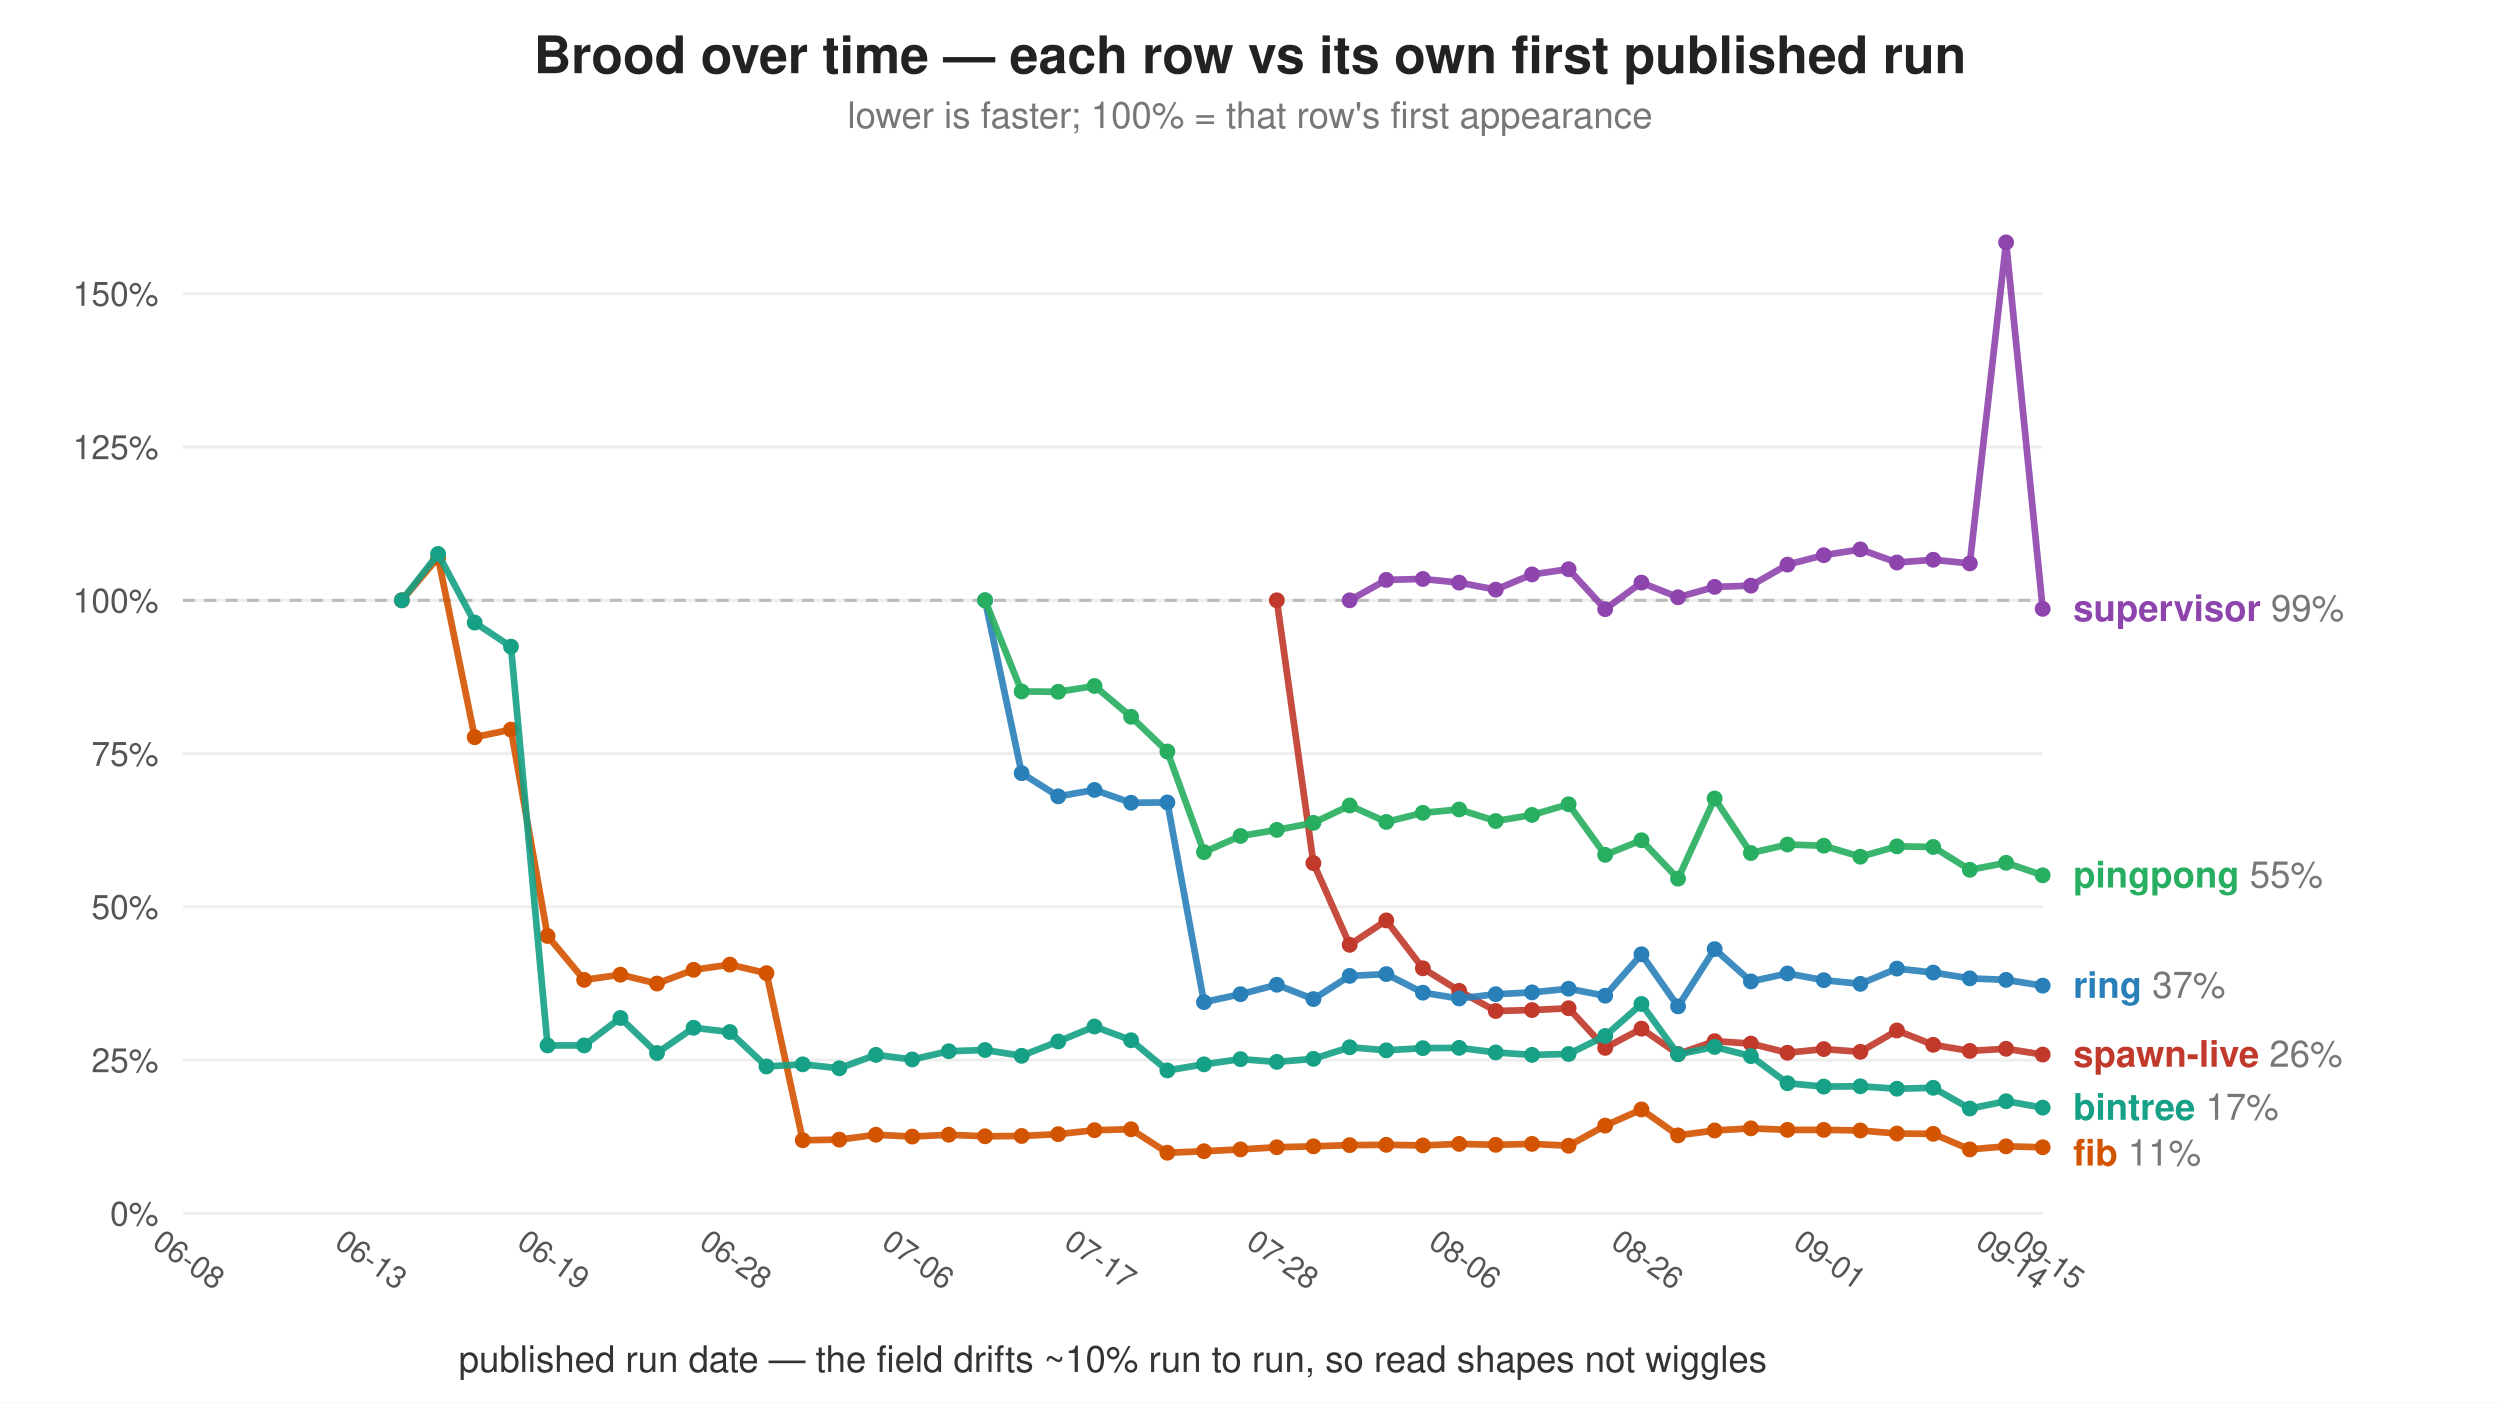
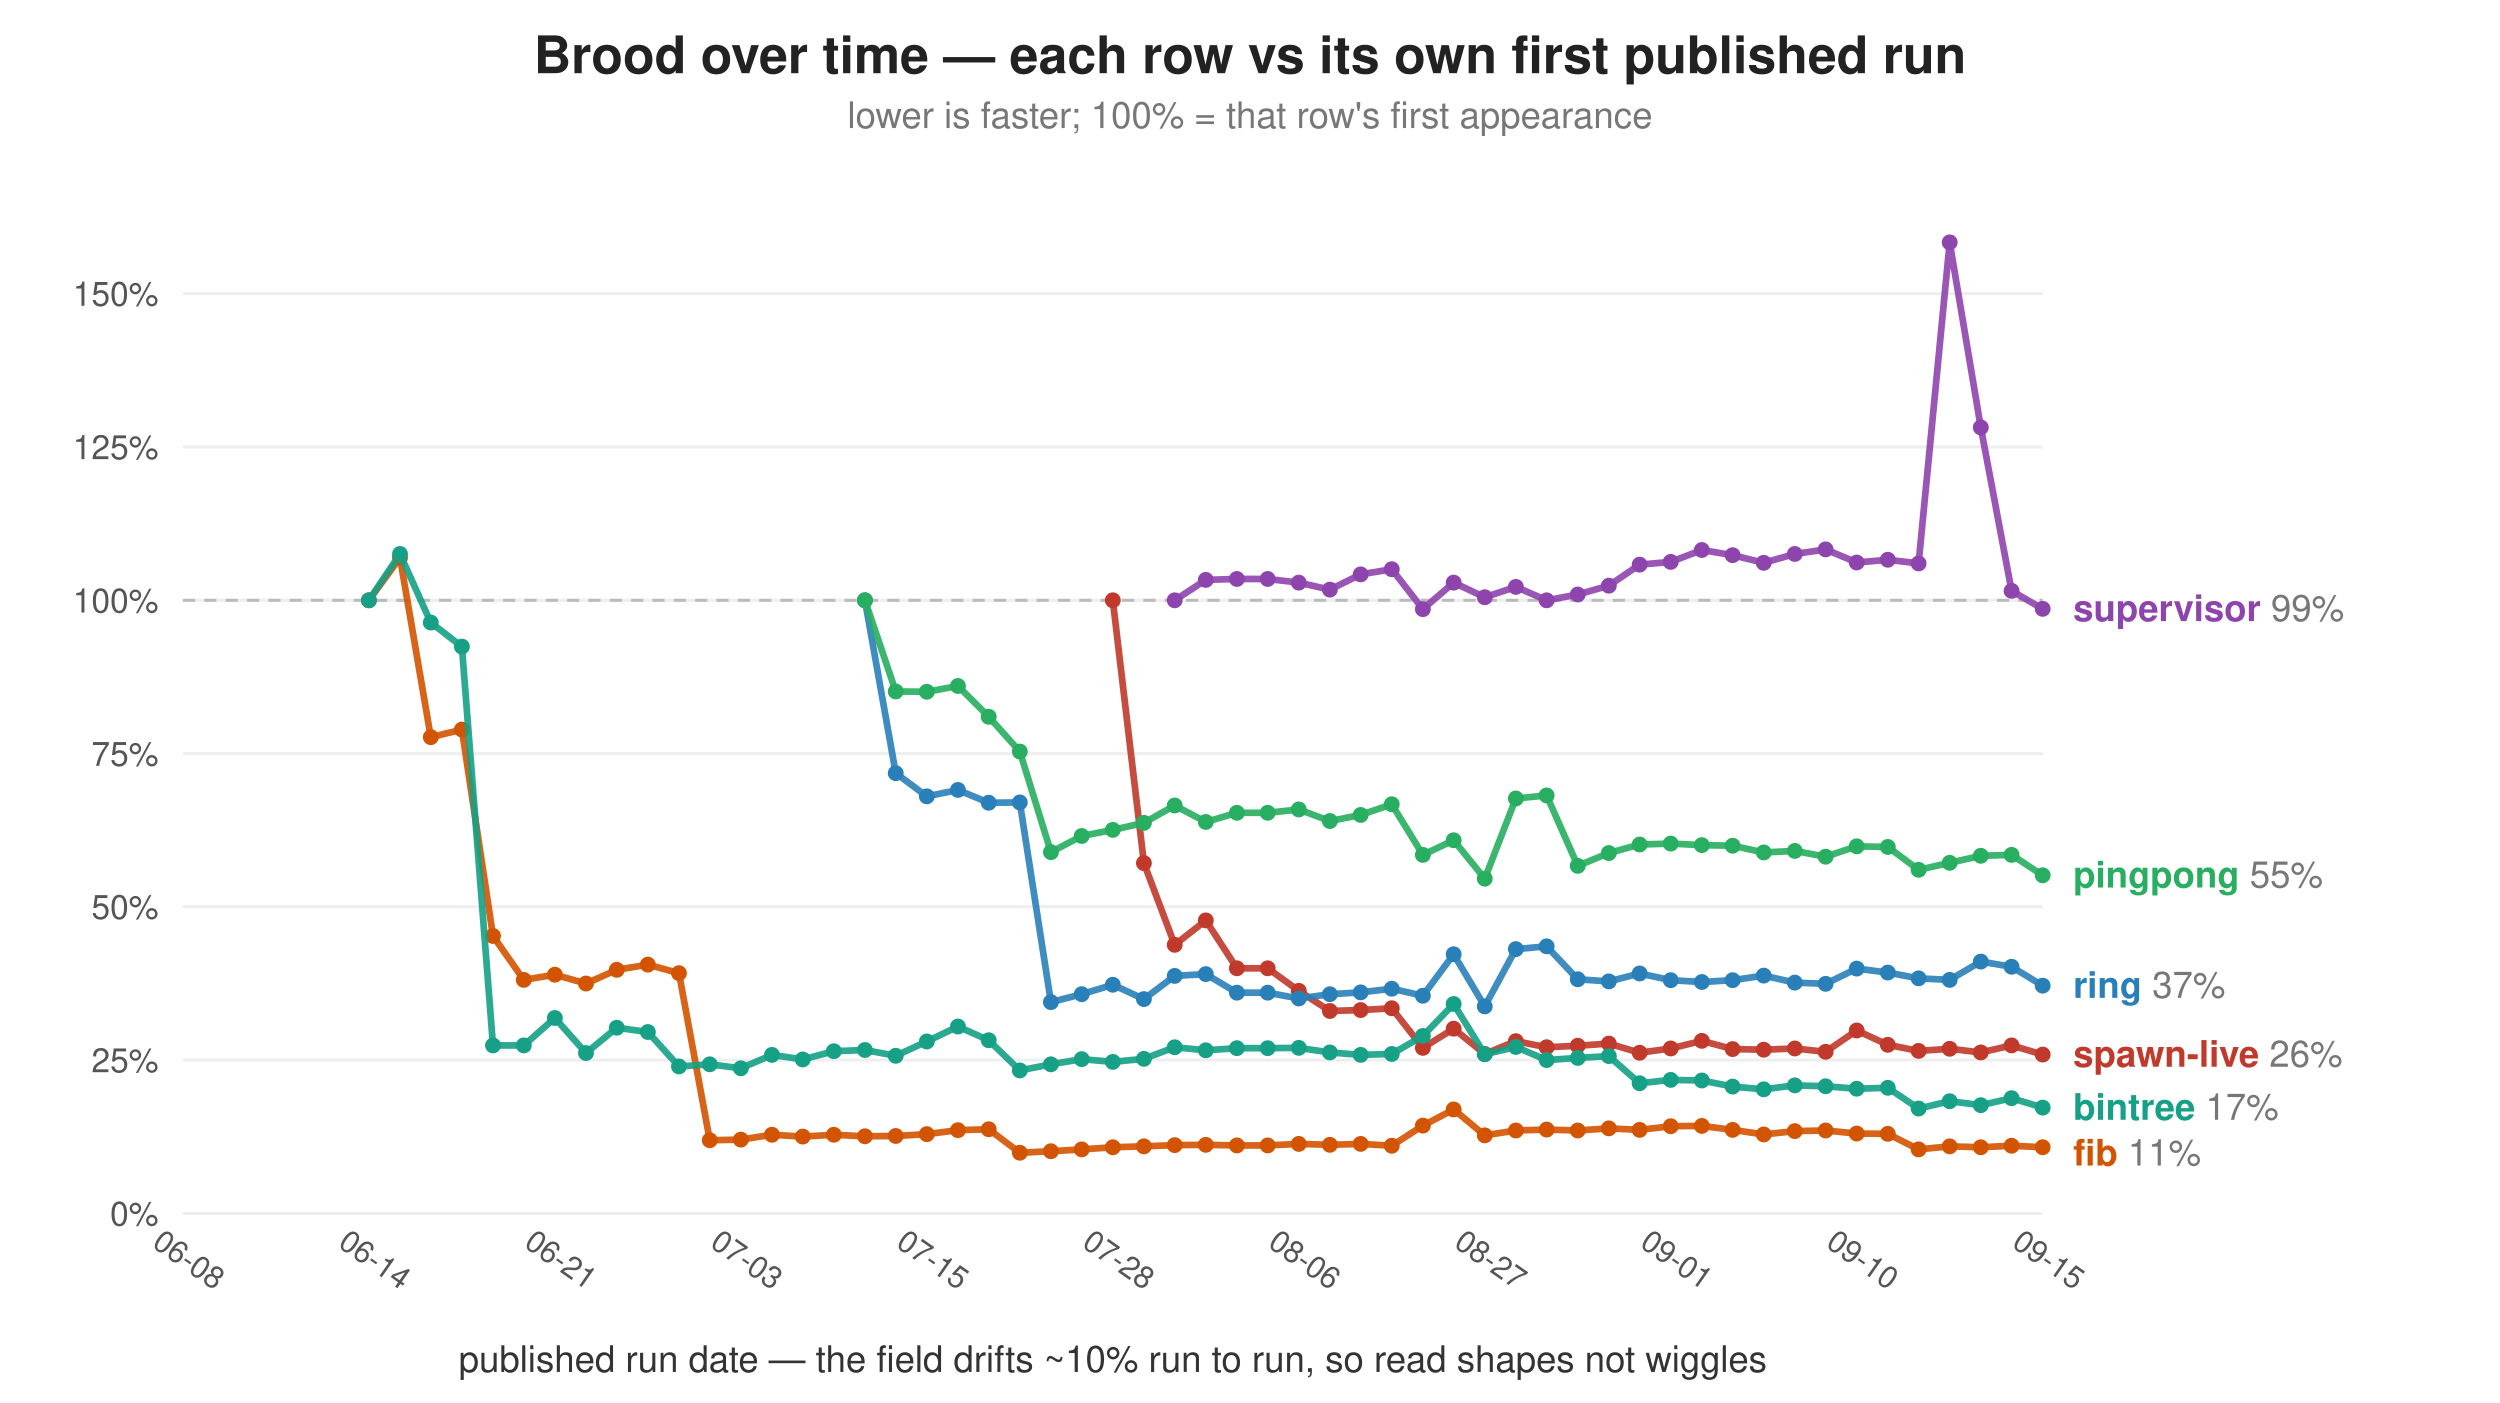
<svg xmlns="http://www.w3.org/2000/svg" width="820" height="460" viewBox="0 0 820 460" font-family="system-ui,Segoe UI,Helvetica,Arial,sans-serif">
  <rect width="820" height="460" fill="#ffffff" />
  <text x="410.0" y="24" text-anchor="middle" font-size="17" font-weight="700" fill="#222">Brood over time — each row vs its own first published run</text>
  <text x="410.0" y="42" text-anchor="middle" font-size="12" fill="#777">lower is faster; 100% = that row's first appearance</text>
  <line x1="60" y1="398.0" x2="670" y2="398.0" stroke="#eee" />
  <text x="52" y="402.0" text-anchor="end" font-size="11" fill="#555">0%</text>
  <line x1="60" y1="347.7" x2="670" y2="347.7" stroke="#eee" />
  <text x="52" y="351.7" text-anchor="end" font-size="11" fill="#555">25%</text>
  <line x1="60" y1="297.4" x2="670" y2="297.4" stroke="#eee" />
  <text x="52" y="301.4" text-anchor="end" font-size="11" fill="#555">50%</text>
  <line x1="60" y1="247.2" x2="670" y2="247.2" stroke="#eee" />
  <text x="52" y="251.2" text-anchor="end" font-size="11" fill="#555">75%</text>
  <line x1="60" y1="196.9" x2="670" y2="196.9" stroke="#eee" />
  <text x="52" y="200.9" text-anchor="end" font-size="11" fill="#555">100%</text>
  <line x1="60" y1="146.6" x2="670" y2="146.6" stroke="#eee" />
  <text x="52" y="150.6" text-anchor="end" font-size="11" fill="#555">125%</text>
  <line x1="60" y1="96.3" x2="670" y2="96.3" stroke="#eee" />
  <text x="52" y="100.3" text-anchor="end" font-size="11" fill="#555">150%</text>
  <line x1="60" y1="196.9" x2="670" y2="196.9" stroke="#bbb" stroke-dasharray="4,3" />
  <text x="60.0" y="416" text-anchor="middle" font-size="10" fill="#555" transform="rotate(35 60.0 416)">06-08</text>
-   <text x="119.8" y="416" text-anchor="middle" font-size="10" fill="#555" transform="rotate(35 119.8 416)">06-13</text>
-   <text x="179.6" y="416" text-anchor="middle" font-size="10" fill="#555" transform="rotate(35 179.6 416)">06-19</text>
-   <text x="239.4" y="416" text-anchor="middle" font-size="10" fill="#555" transform="rotate(35 239.4 416)">06-28</text>
-   <text x="299.2" y="416" text-anchor="middle" font-size="10" fill="#555" transform="rotate(35 299.2 416)">07-06</text>
-   <text x="359.0" y="416" text-anchor="middle" font-size="10" fill="#555" transform="rotate(35 359.0 416)">07-17</text>
-   <text x="418.8" y="416" text-anchor="middle" font-size="10" fill="#555" transform="rotate(35 418.8 416)">07-28</text>
-   <text x="478.6" y="416" text-anchor="middle" font-size="10" fill="#555" transform="rotate(35 478.6 416)">08-06</text>
-   <text x="538.4" y="416" text-anchor="middle" font-size="10" fill="#555" transform="rotate(35 538.4 416)">08-26</text>
-   <text x="598.2" y="416" text-anchor="middle" font-size="10" fill="#555" transform="rotate(35 598.2 416)">09-01</text>
-   <text x="658.0" y="416" text-anchor="middle" font-size="10" fill="#555" transform="rotate(35 658.0 416)">09-14</text>
+   <text x="121.0" y="416" text-anchor="middle" font-size="10" fill="#555" transform="rotate(35 121.0 416)">06-14</text>
+   <text x="182.0" y="416" text-anchor="middle" font-size="10" fill="#555" transform="rotate(35 182.0 416)">06-21</text>
+   <text x="243.0" y="416" text-anchor="middle" font-size="10" fill="#555" transform="rotate(35 243.0 416)">07-03</text>
+   <text x="304.0" y="416" text-anchor="middle" font-size="10" fill="#555" transform="rotate(35 304.0 416)">07-15</text>
+   <text x="365.0" y="416" text-anchor="middle" font-size="10" fill="#555" transform="rotate(35 365.0 416)">07-28</text>
+   <text x="426.0" y="416" text-anchor="middle" font-size="10" fill="#555" transform="rotate(35 426.0 416)">08-06</text>
+   <text x="487.0" y="416" text-anchor="middle" font-size="10" fill="#555" transform="rotate(35 487.0 416)">08-27</text>
+   <text x="548.0" y="416" text-anchor="middle" font-size="10" fill="#555" transform="rotate(35 548.0 416)">09-01</text>
+   <text x="609.0" y="416" text-anchor="middle" font-size="10" fill="#555" transform="rotate(35 609.0 416)">09-10</text>
  <text x="670.0" y="416" text-anchor="middle" font-size="10" fill="#555" transform="rotate(35 670.0 416)">09-15</text>
-   <polyline fill="none" stroke="#c0392b" stroke-width="2.2" stroke-opacity="0.9" points="418.8,196.9 430.8,283.1 442.7,309.9 454.7,301.9 466.7,317.6 478.6,325.0 490.6,331.6 502.5,331.3 514.5,330.7 526.5,343.7 538.4,337.4 550.4,345.7 562.4,341.5 574.3,342.3 586.3,345.3 598.2,344.1 610.2,345.0 622.2,338.0 634.1,342.7 646.1,344.7 658.0,344.0 670.0,345.9" />
-   <circle cx="418.8" cy="196.9" r="2.6" fill="#c0392b" />
-   <circle cx="430.8" cy="283.1" r="2.6" fill="#c0392b" />
-   <circle cx="442.7" cy="309.9" r="2.6" fill="#c0392b" />
-   <circle cx="454.7" cy="301.9" r="2.6" fill="#c0392b" />
-   <circle cx="466.7" cy="317.6" r="2.6" fill="#c0392b" />
-   <circle cx="478.6" cy="325.0" r="2.6" fill="#c0392b" />
-   <circle cx="490.6" cy="331.6" r="2.6" fill="#c0392b" />
-   <circle cx="502.5" cy="331.3" r="2.6" fill="#c0392b" />
-   <circle cx="514.5" cy="330.7" r="2.6" fill="#c0392b" />
-   <circle cx="526.5" cy="343.7" r="2.6" fill="#c0392b" />
-   <circle cx="538.4" cy="337.4" r="2.6" fill="#c0392b" />
-   <circle cx="550.4" cy="345.7" r="2.6" fill="#c0392b" />
-   <circle cx="562.4" cy="341.5" r="2.6" fill="#c0392b" />
-   <circle cx="574.3" cy="342.3" r="2.6" fill="#c0392b" />
-   <circle cx="586.3" cy="345.3" r="2.6" fill="#c0392b" />
-   <circle cx="598.2" cy="344.1" r="2.6" fill="#c0392b" />
-   <circle cx="610.2" cy="345.0" r="2.6" fill="#c0392b" />
-   <circle cx="622.2" cy="338.0" r="2.6" fill="#c0392b" />
-   <circle cx="634.1" cy="342.7" r="2.6" fill="#c0392b" />
-   <circle cx="646.1" cy="344.7" r="2.6" fill="#c0392b" />
-   <circle cx="658.0" cy="344.0" r="2.6" fill="#c0392b" />
+   <polyline fill="none" stroke="#c0392b" stroke-width="2.2" stroke-opacity="0.9" points="365.0,196.9 375.2,283.1 385.3,309.9 395.5,301.9 405.7,317.6 415.8,317.6 426.0,325.0 436.2,331.6 446.3,331.3 456.5,330.7 466.7,343.7 476.8,337.4 487.0,345.7 497.2,341.5 507.3,343.5 517.5,343.0 527.7,342.3 537.8,345.3 548.0,343.9 558.2,341.4 568.3,344.1 578.5,344.3 588.7,343.9 598.8,345.0 609.0,338.0 619.2,342.7 629.3,344.7 639.5,344.0 649.7,345.2 659.8,342.9 670.0,345.9" />
+   <circle cx="365.0" cy="196.9" r="2.6" fill="#c0392b" />
+   <circle cx="375.2" cy="283.1" r="2.6" fill="#c0392b" />
+   <circle cx="385.3" cy="309.9" r="2.6" fill="#c0392b" />
+   <circle cx="395.5" cy="301.9" r="2.6" fill="#c0392b" />
+   <circle cx="405.7" cy="317.6" r="2.6" fill="#c0392b" />
+   <circle cx="415.8" cy="317.6" r="2.6" fill="#c0392b" />
+   <circle cx="426.0" cy="325.0" r="2.6" fill="#c0392b" />
+   <circle cx="436.2" cy="331.6" r="2.6" fill="#c0392b" />
+   <circle cx="446.3" cy="331.3" r="2.6" fill="#c0392b" />
+   <circle cx="456.5" cy="330.7" r="2.6" fill="#c0392b" />
+   <circle cx="466.7" cy="343.7" r="2.6" fill="#c0392b" />
+   <circle cx="476.8" cy="337.4" r="2.6" fill="#c0392b" />
+   <circle cx="487.0" cy="345.7" r="2.6" fill="#c0392b" />
+   <circle cx="497.2" cy="341.5" r="2.6" fill="#c0392b" />
+   <circle cx="507.3" cy="343.5" r="2.6" fill="#c0392b" />
+   <circle cx="517.5" cy="343.0" r="2.6" fill="#c0392b" />
+   <circle cx="527.7" cy="342.3" r="2.6" fill="#c0392b" />
+   <circle cx="537.8" cy="345.3" r="2.6" fill="#c0392b" />
+   <circle cx="548.0" cy="343.9" r="2.6" fill="#c0392b" />
+   <circle cx="558.2" cy="341.4" r="2.6" fill="#c0392b" />
+   <circle cx="568.3" cy="344.1" r="2.6" fill="#c0392b" />
+   <circle cx="578.5" cy="344.3" r="2.6" fill="#c0392b" />
+   <circle cx="588.7" cy="343.9" r="2.6" fill="#c0392b" />
+   <circle cx="598.8" cy="345.0" r="2.6" fill="#c0392b" />
+   <circle cx="609.0" cy="338.0" r="2.6" fill="#c0392b" />
+   <circle cx="619.2" cy="342.7" r="2.6" fill="#c0392b" />
+   <circle cx="629.3" cy="344.7" r="2.6" fill="#c0392b" />
+   <circle cx="639.5" cy="344.0" r="2.6" fill="#c0392b" />
+   <circle cx="649.7" cy="345.2" r="2.6" fill="#c0392b" />
+   <circle cx="659.8" cy="342.9" r="2.6" fill="#c0392b" />
  <circle cx="670.0" cy="345.9" r="2.6" fill="#c0392b" />
-   <polyline fill="none" stroke="#8e44ad" stroke-width="2.2" stroke-opacity="0.9" points="442.7,196.9 454.7,190.2 466.7,189.9 478.6,191.1 490.6,193.4 502.5,188.4 514.5,186.7 526.5,199.8 538.4,191.1 550.4,195.9 562.4,192.5 574.3,192.1 586.3,185.2 598.2,182.1 610.2,180.2 622.2,184.5 634.1,183.6 646.1,184.8 658.0,79.5 670.0,199.7" />
-   <circle cx="442.7" cy="196.9" r="2.6" fill="#8e44ad" />
-   <circle cx="454.7" cy="190.2" r="2.6" fill="#8e44ad" />
-   <circle cx="466.7" cy="189.9" r="2.6" fill="#8e44ad" />
-   <circle cx="478.6" cy="191.1" r="2.6" fill="#8e44ad" />
-   <circle cx="490.6" cy="193.4" r="2.6" fill="#8e44ad" />
-   <circle cx="502.5" cy="188.4" r="2.6" fill="#8e44ad" />
-   <circle cx="514.5" cy="186.7" r="2.6" fill="#8e44ad" />
-   <circle cx="526.5" cy="199.8" r="2.6" fill="#8e44ad" />
-   <circle cx="538.4" cy="191.1" r="2.6" fill="#8e44ad" />
-   <circle cx="550.4" cy="195.9" r="2.6" fill="#8e44ad" />
-   <circle cx="562.4" cy="192.5" r="2.6" fill="#8e44ad" />
-   <circle cx="574.3" cy="192.1" r="2.6" fill="#8e44ad" />
-   <circle cx="586.3" cy="185.2" r="2.6" fill="#8e44ad" />
-   <circle cx="598.2" cy="182.1" r="2.6" fill="#8e44ad" />
-   <circle cx="610.2" cy="180.2" r="2.6" fill="#8e44ad" />
-   <circle cx="622.2" cy="184.5" r="2.6" fill="#8e44ad" />
-   <circle cx="634.1" cy="183.6" r="2.6" fill="#8e44ad" />
-   <circle cx="646.1" cy="184.8" r="2.6" fill="#8e44ad" />
-   <circle cx="658.0" cy="79.5" r="2.6" fill="#8e44ad" />
+   <polyline fill="none" stroke="#8e44ad" stroke-width="2.2" stroke-opacity="0.9" points="385.3,196.9 395.5,190.2 405.7,189.9 415.8,189.9 426.0,191.1 436.2,193.4 446.3,188.4 456.5,186.7 466.7,199.8 476.8,191.1 487.0,195.9 497.2,192.5 507.3,196.9 517.5,195.0 527.7,192.1 537.8,185.2 548.0,184.3 558.2,180.4 568.3,182.1 578.5,184.6 588.7,181.7 598.8,180.2 609.0,184.5 619.2,183.6 629.3,184.8 639.5,79.5 649.7,140.2 659.8,193.8 670.0,199.7" />
+   <circle cx="385.3" cy="196.9" r="2.6" fill="#8e44ad" />
+   <circle cx="395.5" cy="190.2" r="2.6" fill="#8e44ad" />
+   <circle cx="405.7" cy="189.9" r="2.6" fill="#8e44ad" />
+   <circle cx="415.8" cy="189.9" r="2.6" fill="#8e44ad" />
+   <circle cx="426.0" cy="191.1" r="2.6" fill="#8e44ad" />
+   <circle cx="436.2" cy="193.4" r="2.6" fill="#8e44ad" />
+   <circle cx="446.3" cy="188.4" r="2.6" fill="#8e44ad" />
+   <circle cx="456.5" cy="186.7" r="2.6" fill="#8e44ad" />
+   <circle cx="466.7" cy="199.8" r="2.6" fill="#8e44ad" />
+   <circle cx="476.8" cy="191.1" r="2.6" fill="#8e44ad" />
+   <circle cx="487.0" cy="195.9" r="2.6" fill="#8e44ad" />
+   <circle cx="497.2" cy="192.5" r="2.6" fill="#8e44ad" />
+   <circle cx="507.3" cy="196.9" r="2.6" fill="#8e44ad" />
+   <circle cx="517.5" cy="195.0" r="2.6" fill="#8e44ad" />
+   <circle cx="527.7" cy="192.1" r="2.6" fill="#8e44ad" />
+   <circle cx="537.8" cy="185.2" r="2.6" fill="#8e44ad" />
+   <circle cx="548.0" cy="184.3" r="2.6" fill="#8e44ad" />
+   <circle cx="558.2" cy="180.4" r="2.6" fill="#8e44ad" />
+   <circle cx="568.3" cy="182.1" r="2.6" fill="#8e44ad" />
+   <circle cx="578.5" cy="184.6" r="2.6" fill="#8e44ad" />
+   <circle cx="588.7" cy="181.7" r="2.6" fill="#8e44ad" />
+   <circle cx="598.8" cy="180.2" r="2.6" fill="#8e44ad" />
+   <circle cx="609.0" cy="184.5" r="2.6" fill="#8e44ad" />
+   <circle cx="619.2" cy="183.6" r="2.6" fill="#8e44ad" />
+   <circle cx="629.3" cy="184.8" r="2.6" fill="#8e44ad" />
+   <circle cx="639.5" cy="79.5" r="2.6" fill="#8e44ad" />
+   <circle cx="649.7" cy="140.2" r="2.6" fill="#8e44ad" />
+   <circle cx="659.8" cy="193.8" r="2.6" fill="#8e44ad" />
  <circle cx="670.0" cy="199.7" r="2.6" fill="#8e44ad" />
-   <polyline fill="none" stroke="#2980b9" stroke-width="2.2" stroke-opacity="0.9" points="323.1,196.9 335.1,253.6 347.1,261.2 359.0,259.1 371.0,263.3 382.9,263.2 394.9,328.7 406.9,326.1 418.8,323.0 430.8,327.7 442.7,320.1 454.7,319.5 466.7,325.6 478.6,327.5 490.6,326.1 502.5,325.5 514.5,324.3 526.5,326.6 538.4,313.0 550.4,330.1 562.4,311.3 574.3,321.9 586.3,319.3 598.2,321.5 610.2,322.7 622.2,317.7 634.1,319.0 646.1,320.9 658.0,321.4 670.0,323.3" />
-   <circle cx="323.1" cy="196.9" r="2.6" fill="#2980b9" />
-   <circle cx="335.1" cy="253.6" r="2.6" fill="#2980b9" />
-   <circle cx="347.1" cy="261.2" r="2.6" fill="#2980b9" />
-   <circle cx="359.0" cy="259.1" r="2.6" fill="#2980b9" />
-   <circle cx="371.0" cy="263.3" r="2.6" fill="#2980b9" />
-   <circle cx="382.9" cy="263.2" r="2.6" fill="#2980b9" />
-   <circle cx="394.9" cy="328.7" r="2.6" fill="#2980b9" />
-   <circle cx="406.9" cy="326.1" r="2.6" fill="#2980b9" />
-   <circle cx="418.8" cy="323.0" r="2.6" fill="#2980b9" />
-   <circle cx="430.8" cy="327.7" r="2.6" fill="#2980b9" />
-   <circle cx="442.7" cy="320.1" r="2.6" fill="#2980b9" />
-   <circle cx="454.7" cy="319.5" r="2.6" fill="#2980b9" />
-   <circle cx="466.7" cy="325.6" r="2.6" fill="#2980b9" />
-   <circle cx="478.6" cy="327.5" r="2.6" fill="#2980b9" />
-   <circle cx="490.6" cy="326.1" r="2.6" fill="#2980b9" />
-   <circle cx="502.5" cy="325.5" r="2.6" fill="#2980b9" />
-   <circle cx="514.5" cy="324.3" r="2.6" fill="#2980b9" />
-   <circle cx="526.5" cy="326.6" r="2.6" fill="#2980b9" />
-   <circle cx="538.4" cy="313.0" r="2.6" fill="#2980b9" />
-   <circle cx="550.4" cy="330.1" r="2.6" fill="#2980b9" />
-   <circle cx="562.4" cy="311.3" r="2.6" fill="#2980b9" />
-   <circle cx="574.3" cy="321.9" r="2.6" fill="#2980b9" />
-   <circle cx="586.3" cy="319.3" r="2.6" fill="#2980b9" />
-   <circle cx="598.2" cy="321.5" r="2.6" fill="#2980b9" />
-   <circle cx="610.2" cy="322.7" r="2.6" fill="#2980b9" />
-   <circle cx="622.2" cy="317.7" r="2.6" fill="#2980b9" />
-   <circle cx="634.1" cy="319.0" r="2.6" fill="#2980b9" />
-   <circle cx="646.1" cy="320.9" r="2.6" fill="#2980b9" />
-   <circle cx="658.0" cy="321.4" r="2.6" fill="#2980b9" />
+   <polyline fill="none" stroke="#2980b9" stroke-width="2.2" stroke-opacity="0.9" points="283.7,196.9 293.8,253.6 304.0,261.2 314.2,259.1 324.3,263.3 334.5,263.2 344.7,328.7 354.8,326.1 365.0,323.0 375.2,327.7 385.3,320.1 395.5,319.5 405.7,325.6 415.8,325.6 426.0,327.5 436.2,326.1 446.3,325.5 456.5,324.3 466.7,326.6 476.8,313.0 487.0,330.1 497.2,311.3 507.3,310.4 517.5,321.2 527.7,321.9 537.8,319.3 548.0,321.5 558.2,322.1 568.3,321.5 578.5,320.0 588.7,322.3 598.8,322.7 609.0,317.7 619.2,319.0 629.3,320.9 639.5,321.4 649.7,315.4 659.8,317.1 670.0,323.3" />
+   <circle cx="283.7" cy="196.9" r="2.6" fill="#2980b9" />
+   <circle cx="293.8" cy="253.6" r="2.6" fill="#2980b9" />
+   <circle cx="304.0" cy="261.2" r="2.6" fill="#2980b9" />
+   <circle cx="314.2" cy="259.1" r="2.6" fill="#2980b9" />
+   <circle cx="324.3" cy="263.3" r="2.6" fill="#2980b9" />
+   <circle cx="334.5" cy="263.2" r="2.6" fill="#2980b9" />
+   <circle cx="344.7" cy="328.7" r="2.6" fill="#2980b9" />
+   <circle cx="354.8" cy="326.1" r="2.6" fill="#2980b9" />
+   <circle cx="365.0" cy="323.0" r="2.6" fill="#2980b9" />
+   <circle cx="375.2" cy="327.7" r="2.6" fill="#2980b9" />
+   <circle cx="385.3" cy="320.1" r="2.6" fill="#2980b9" />
+   <circle cx="395.5" cy="319.5" r="2.6" fill="#2980b9" />
+   <circle cx="405.7" cy="325.6" r="2.6" fill="#2980b9" />
+   <circle cx="415.8" cy="325.6" r="2.6" fill="#2980b9" />
+   <circle cx="426.0" cy="327.5" r="2.6" fill="#2980b9" />
+   <circle cx="436.2" cy="326.1" r="2.6" fill="#2980b9" />
+   <circle cx="446.3" cy="325.5" r="2.6" fill="#2980b9" />
+   <circle cx="456.5" cy="324.3" r="2.6" fill="#2980b9" />
+   <circle cx="466.7" cy="326.6" r="2.6" fill="#2980b9" />
+   <circle cx="476.8" cy="313.0" r="2.6" fill="#2980b9" />
+   <circle cx="487.0" cy="330.1" r="2.6" fill="#2980b9" />
+   <circle cx="497.2" cy="311.3" r="2.6" fill="#2980b9" />
+   <circle cx="507.3" cy="310.4" r="2.6" fill="#2980b9" />
+   <circle cx="517.5" cy="321.2" r="2.6" fill="#2980b9" />
+   <circle cx="527.7" cy="321.9" r="2.6" fill="#2980b9" />
+   <circle cx="537.8" cy="319.3" r="2.6" fill="#2980b9" />
+   <circle cx="548.0" cy="321.5" r="2.6" fill="#2980b9" />
+   <circle cx="558.2" cy="322.1" r="2.6" fill="#2980b9" />
+   <circle cx="568.3" cy="321.5" r="2.6" fill="#2980b9" />
+   <circle cx="578.5" cy="320.0" r="2.6" fill="#2980b9" />
+   <circle cx="588.7" cy="322.3" r="2.6" fill="#2980b9" />
+   <circle cx="598.8" cy="322.7" r="2.6" fill="#2980b9" />
+   <circle cx="609.0" cy="317.7" r="2.6" fill="#2980b9" />
+   <circle cx="619.2" cy="319.0" r="2.6" fill="#2980b9" />
+   <circle cx="629.3" cy="320.9" r="2.6" fill="#2980b9" />
+   <circle cx="639.5" cy="321.4" r="2.6" fill="#2980b9" />
+   <circle cx="649.7" cy="315.4" r="2.6" fill="#2980b9" />
+   <circle cx="659.8" cy="317.1" r="2.6" fill="#2980b9" />
  <circle cx="670.0" cy="323.3" r="2.6" fill="#2980b9" />
-   <polyline fill="none" stroke="#27ae60" stroke-width="2.2" stroke-opacity="0.9" points="323.1,196.9 335.1,226.8 347.1,226.9 359.0,225.0 371.0,235.1 382.9,246.5 394.9,279.5 406.9,274.2 418.8,272.2 430.8,269.9 442.7,264.2 454.7,269.6 466.7,266.6 478.6,265.5 490.6,269.3 502.5,267.3 514.5,263.8 526.5,280.4 538.4,275.6 550.4,288.2 562.4,261.9 574.3,279.8 586.3,277.0 598.2,277.4 610.2,281.0 622.2,277.6 634.1,277.8 646.1,285.3 658.0,283.0 670.0,287.1" />
-   <circle cx="323.1" cy="196.9" r="2.6" fill="#27ae60" />
-   <circle cx="335.1" cy="226.8" r="2.6" fill="#27ae60" />
-   <circle cx="347.1" cy="226.9" r="2.6" fill="#27ae60" />
-   <circle cx="359.0" cy="225.0" r="2.6" fill="#27ae60" />
-   <circle cx="371.0" cy="235.1" r="2.6" fill="#27ae60" />
-   <circle cx="382.9" cy="246.5" r="2.6" fill="#27ae60" />
-   <circle cx="394.9" cy="279.5" r="2.6" fill="#27ae60" />
-   <circle cx="406.9" cy="274.2" r="2.6" fill="#27ae60" />
-   <circle cx="418.8" cy="272.2" r="2.6" fill="#27ae60" />
-   <circle cx="430.8" cy="269.9" r="2.6" fill="#27ae60" />
-   <circle cx="442.7" cy="264.2" r="2.6" fill="#27ae60" />
-   <circle cx="454.7" cy="269.6" r="2.6" fill="#27ae60" />
-   <circle cx="466.7" cy="266.6" r="2.6" fill="#27ae60" />
-   <circle cx="478.6" cy="265.5" r="2.6" fill="#27ae60" />
-   <circle cx="490.6" cy="269.3" r="2.6" fill="#27ae60" />
-   <circle cx="502.5" cy="267.3" r="2.6" fill="#27ae60" />
-   <circle cx="514.5" cy="263.8" r="2.6" fill="#27ae60" />
-   <circle cx="526.5" cy="280.4" r="2.6" fill="#27ae60" />
-   <circle cx="538.4" cy="275.6" r="2.6" fill="#27ae60" />
-   <circle cx="550.4" cy="288.2" r="2.6" fill="#27ae60" />
-   <circle cx="562.4" cy="261.9" r="2.6" fill="#27ae60" />
-   <circle cx="574.3" cy="279.8" r="2.6" fill="#27ae60" />
-   <circle cx="586.3" cy="277.0" r="2.6" fill="#27ae60" />
-   <circle cx="598.2" cy="277.4" r="2.6" fill="#27ae60" />
-   <circle cx="610.2" cy="281.0" r="2.6" fill="#27ae60" />
-   <circle cx="622.2" cy="277.6" r="2.6" fill="#27ae60" />
-   <circle cx="634.1" cy="277.8" r="2.6" fill="#27ae60" />
-   <circle cx="646.1" cy="285.3" r="2.6" fill="#27ae60" />
-   <circle cx="658.0" cy="283.0" r="2.6" fill="#27ae60" />
+   <polyline fill="none" stroke="#27ae60" stroke-width="2.2" stroke-opacity="0.9" points="283.7,196.9 293.8,226.8 304.0,226.9 314.2,225.0 324.3,235.1 334.5,246.5 344.7,279.5 354.8,274.2 365.0,272.2 375.2,269.9 385.3,264.2 395.5,269.6 405.7,266.6 415.8,266.6 426.0,265.5 436.2,269.3 446.3,267.3 456.5,263.8 466.7,280.4 476.8,275.6 487.0,288.2 497.2,261.9 507.3,260.9 517.5,284.0 527.7,279.8 537.8,277.0 548.0,276.7 558.2,277.2 568.3,277.4 578.5,279.6 588.7,279.1 598.8,281.0 609.0,277.6 619.2,277.8 629.3,285.3 639.5,283.0 649.7,280.7 659.8,280.4 670.0,287.1" />
+   <circle cx="283.7" cy="196.9" r="2.6" fill="#27ae60" />
+   <circle cx="293.8" cy="226.8" r="2.6" fill="#27ae60" />
+   <circle cx="304.0" cy="226.9" r="2.6" fill="#27ae60" />
+   <circle cx="314.2" cy="225.0" r="2.6" fill="#27ae60" />
+   <circle cx="324.3" cy="235.1" r="2.6" fill="#27ae60" />
+   <circle cx="334.5" cy="246.5" r="2.6" fill="#27ae60" />
+   <circle cx="344.7" cy="279.5" r="2.6" fill="#27ae60" />
+   <circle cx="354.8" cy="274.2" r="2.6" fill="#27ae60" />
+   <circle cx="365.0" cy="272.2" r="2.6" fill="#27ae60" />
+   <circle cx="375.2" cy="269.9" r="2.6" fill="#27ae60" />
+   <circle cx="385.3" cy="264.2" r="2.6" fill="#27ae60" />
+   <circle cx="395.5" cy="269.6" r="2.6" fill="#27ae60" />
+   <circle cx="405.7" cy="266.6" r="2.6" fill="#27ae60" />
+   <circle cx="415.8" cy="266.6" r="2.6" fill="#27ae60" />
+   <circle cx="426.0" cy="265.5" r="2.6" fill="#27ae60" />
+   <circle cx="436.2" cy="269.3" r="2.6" fill="#27ae60" />
+   <circle cx="446.3" cy="267.3" r="2.6" fill="#27ae60" />
+   <circle cx="456.5" cy="263.8" r="2.6" fill="#27ae60" />
+   <circle cx="466.7" cy="280.4" r="2.6" fill="#27ae60" />
+   <circle cx="476.8" cy="275.6" r="2.6" fill="#27ae60" />
+   <circle cx="487.0" cy="288.2" r="2.6" fill="#27ae60" />
+   <circle cx="497.2" cy="261.9" r="2.6" fill="#27ae60" />
+   <circle cx="507.3" cy="260.9" r="2.6" fill="#27ae60" />
+   <circle cx="517.5" cy="284.0" r="2.6" fill="#27ae60" />
+   <circle cx="527.7" cy="279.8" r="2.6" fill="#27ae60" />
+   <circle cx="537.8" cy="277.0" r="2.6" fill="#27ae60" />
+   <circle cx="548.0" cy="276.7" r="2.6" fill="#27ae60" />
+   <circle cx="558.2" cy="277.2" r="2.6" fill="#27ae60" />
+   <circle cx="568.3" cy="277.4" r="2.6" fill="#27ae60" />
+   <circle cx="578.5" cy="279.6" r="2.6" fill="#27ae60" />
+   <circle cx="588.7" cy="279.1" r="2.6" fill="#27ae60" />
+   <circle cx="598.8" cy="281.0" r="2.6" fill="#27ae60" />
+   <circle cx="609.0" cy="277.6" r="2.6" fill="#27ae60" />
+   <circle cx="619.2" cy="277.8" r="2.6" fill="#27ae60" />
+   <circle cx="629.3" cy="285.3" r="2.6" fill="#27ae60" />
+   <circle cx="639.5" cy="283.0" r="2.6" fill="#27ae60" />
+   <circle cx="649.7" cy="280.7" r="2.6" fill="#27ae60" />
+   <circle cx="659.8" cy="280.4" r="2.6" fill="#27ae60" />
  <circle cx="670.0" cy="287.1" r="2.6" fill="#27ae60" />
-   <polyline fill="none" stroke="#d35400" stroke-width="2.2" stroke-opacity="0.9" points="131.8,196.9 143.7,182.9 155.7,241.8 167.6,239.3 179.6,307.0 191.6,321.4 203.5,319.7 215.5,322.6 227.5,318.1 239.4,316.4 251.4,319.2 263.3,374.0 275.3,373.8 287.3,372.2 299.2,372.8 311.2,372.2 323.1,372.7 335.1,372.6 347.1,372.0 359.0,370.7 371.0,370.4 382.9,378.1 394.9,377.6 406.9,377.0 418.8,376.3 430.8,376.0 442.7,375.6 454.7,375.5 466.7,375.7 478.6,375.2 490.6,375.5 502.5,375.2 514.5,375.8 526.5,369.2 538.4,363.9 550.4,372.4 562.4,370.8 574.3,370.1 586.3,370.6 598.2,370.6 610.2,370.8 622.2,371.8 634.1,371.9 646.1,377.0 658.0,376.0 670.0,376.3" />
-   <circle cx="131.8" cy="196.9" r="2.6" fill="#d35400" />
-   <circle cx="143.7" cy="182.9" r="2.6" fill="#d35400" />
-   <circle cx="155.7" cy="241.8" r="2.6" fill="#d35400" />
-   <circle cx="167.6" cy="239.3" r="2.6" fill="#d35400" />
-   <circle cx="179.6" cy="307.0" r="2.6" fill="#d35400" />
-   <circle cx="191.6" cy="321.4" r="2.6" fill="#d35400" />
-   <circle cx="203.5" cy="319.7" r="2.6" fill="#d35400" />
-   <circle cx="215.5" cy="322.6" r="2.6" fill="#d35400" />
-   <circle cx="227.5" cy="318.1" r="2.6" fill="#d35400" />
-   <circle cx="239.4" cy="316.4" r="2.6" fill="#d35400" />
-   <circle cx="251.4" cy="319.2" r="2.6" fill="#d35400" />
-   <circle cx="263.3" cy="374.0" r="2.6" fill="#d35400" />
-   <circle cx="275.3" cy="373.8" r="2.6" fill="#d35400" />
-   <circle cx="287.3" cy="372.2" r="2.6" fill="#d35400" />
-   <circle cx="299.2" cy="372.8" r="2.6" fill="#d35400" />
-   <circle cx="311.2" cy="372.2" r="2.6" fill="#d35400" />
-   <circle cx="323.1" cy="372.7" r="2.6" fill="#d35400" />
-   <circle cx="335.1" cy="372.6" r="2.6" fill="#d35400" />
-   <circle cx="347.1" cy="372.0" r="2.6" fill="#d35400" />
-   <circle cx="359.0" cy="370.7" r="2.6" fill="#d35400" />
-   <circle cx="371.0" cy="370.4" r="2.6" fill="#d35400" />
-   <circle cx="382.9" cy="378.1" r="2.6" fill="#d35400" />
-   <circle cx="394.9" cy="377.6" r="2.6" fill="#d35400" />
-   <circle cx="406.9" cy="377.0" r="2.6" fill="#d35400" />
-   <circle cx="418.8" cy="376.3" r="2.6" fill="#d35400" />
-   <circle cx="430.8" cy="376.0" r="2.6" fill="#d35400" />
-   <circle cx="442.7" cy="375.6" r="2.6" fill="#d35400" />
-   <circle cx="454.7" cy="375.5" r="2.6" fill="#d35400" />
-   <circle cx="466.7" cy="375.7" r="2.6" fill="#d35400" />
-   <circle cx="478.6" cy="375.2" r="2.6" fill="#d35400" />
-   <circle cx="490.6" cy="375.5" r="2.6" fill="#d35400" />
-   <circle cx="502.5" cy="375.2" r="2.6" fill="#d35400" />
-   <circle cx="514.5" cy="375.8" r="2.6" fill="#d35400" />
-   <circle cx="526.5" cy="369.2" r="2.6" fill="#d35400" />
-   <circle cx="538.4" cy="363.9" r="2.6" fill="#d35400" />
-   <circle cx="550.4" cy="372.4" r="2.6" fill="#d35400" />
-   <circle cx="562.4" cy="370.8" r="2.6" fill="#d35400" />
-   <circle cx="574.3" cy="370.1" r="2.6" fill="#d35400" />
-   <circle cx="586.3" cy="370.6" r="2.6" fill="#d35400" />
-   <circle cx="598.2" cy="370.6" r="2.6" fill="#d35400" />
-   <circle cx="610.2" cy="370.8" r="2.6" fill="#d35400" />
-   <circle cx="622.2" cy="371.8" r="2.6" fill="#d35400" />
-   <circle cx="634.1" cy="371.9" r="2.6" fill="#d35400" />
-   <circle cx="646.1" cy="377.0" r="2.6" fill="#d35400" />
-   <circle cx="658.0" cy="376.0" r="2.6" fill="#d35400" />
+   <polyline fill="none" stroke="#d35400" stroke-width="2.2" stroke-opacity="0.9" points="121.0,196.9 131.2,182.9 141.3,241.8 151.5,239.3 161.7,307.0 171.8,321.4 182.0,319.7 192.2,322.6 202.3,318.1 212.5,316.4 222.7,319.2 232.8,374.0 243.0,373.8 253.2,372.2 263.3,372.8 273.5,372.2 283.7,372.7 293.8,372.6 304.0,372.0 314.2,370.7 324.3,370.4 334.5,378.1 344.7,377.6 354.8,377.0 365.0,376.3 375.2,376.0 385.3,375.6 395.5,375.5 405.7,375.7 415.8,375.7 426.0,375.2 436.2,375.5 446.3,375.2 456.5,375.8 466.7,369.2 476.8,363.9 487.0,372.4 497.2,370.8 507.3,370.5 517.5,370.8 527.7,370.1 537.8,370.6 548.0,369.4 558.2,369.3 568.3,370.6 578.5,372.1 588.7,371.0 598.8,370.8 609.0,371.8 619.2,371.9 629.3,377.0 639.5,376.0 649.7,376.3 659.8,375.8 670.0,376.3" />
+   <circle cx="121.0" cy="196.9" r="2.6" fill="#d35400" />
+   <circle cx="131.2" cy="182.9" r="2.6" fill="#d35400" />
+   <circle cx="141.3" cy="241.8" r="2.6" fill="#d35400" />
+   <circle cx="151.5" cy="239.3" r="2.6" fill="#d35400" />
+   <circle cx="161.7" cy="307.0" r="2.6" fill="#d35400" />
+   <circle cx="171.8" cy="321.4" r="2.6" fill="#d35400" />
+   <circle cx="182.0" cy="319.7" r="2.6" fill="#d35400" />
+   <circle cx="192.2" cy="322.6" r="2.6" fill="#d35400" />
+   <circle cx="202.3" cy="318.1" r="2.6" fill="#d35400" />
+   <circle cx="212.5" cy="316.4" r="2.6" fill="#d35400" />
+   <circle cx="222.7" cy="319.2" r="2.6" fill="#d35400" />
+   <circle cx="232.8" cy="374.0" r="2.6" fill="#d35400" />
+   <circle cx="243.0" cy="373.8" r="2.6" fill="#d35400" />
+   <circle cx="253.2" cy="372.2" r="2.6" fill="#d35400" />
+   <circle cx="263.3" cy="372.8" r="2.6" fill="#d35400" />
+   <circle cx="273.5" cy="372.2" r="2.6" fill="#d35400" />
+   <circle cx="283.7" cy="372.7" r="2.6" fill="#d35400" />
+   <circle cx="293.8" cy="372.6" r="2.6" fill="#d35400" />
+   <circle cx="304.0" cy="372.0" r="2.6" fill="#d35400" />
+   <circle cx="314.2" cy="370.7" r="2.6" fill="#d35400" />
+   <circle cx="324.3" cy="370.4" r="2.6" fill="#d35400" />
+   <circle cx="334.5" cy="378.1" r="2.6" fill="#d35400" />
+   <circle cx="344.7" cy="377.6" r="2.6" fill="#d35400" />
+   <circle cx="354.8" cy="377.0" r="2.6" fill="#d35400" />
+   <circle cx="365.0" cy="376.3" r="2.6" fill="#d35400" />
+   <circle cx="375.2" cy="376.0" r="2.6" fill="#d35400" />
+   <circle cx="385.3" cy="375.6" r="2.6" fill="#d35400" />
+   <circle cx="395.5" cy="375.5" r="2.6" fill="#d35400" />
+   <circle cx="405.7" cy="375.7" r="2.6" fill="#d35400" />
+   <circle cx="415.8" cy="375.7" r="2.6" fill="#d35400" />
+   <circle cx="426.0" cy="375.2" r="2.6" fill="#d35400" />
+   <circle cx="436.2" cy="375.5" r="2.6" fill="#d35400" />
+   <circle cx="446.3" cy="375.2" r="2.6" fill="#d35400" />
+   <circle cx="456.5" cy="375.8" r="2.6" fill="#d35400" />
+   <circle cx="466.7" cy="369.2" r="2.6" fill="#d35400" />
+   <circle cx="476.8" cy="363.9" r="2.6" fill="#d35400" />
+   <circle cx="487.0" cy="372.4" r="2.6" fill="#d35400" />
+   <circle cx="497.2" cy="370.8" r="2.6" fill="#d35400" />
+   <circle cx="507.3" cy="370.5" r="2.6" fill="#d35400" />
+   <circle cx="517.5" cy="370.8" r="2.6" fill="#d35400" />
+   <circle cx="527.7" cy="370.1" r="2.6" fill="#d35400" />
+   <circle cx="537.8" cy="370.6" r="2.6" fill="#d35400" />
+   <circle cx="548.0" cy="369.4" r="2.6" fill="#d35400" />
+   <circle cx="558.2" cy="369.3" r="2.6" fill="#d35400" />
+   <circle cx="568.3" cy="370.6" r="2.6" fill="#d35400" />
+   <circle cx="578.5" cy="372.1" r="2.6" fill="#d35400" />
+   <circle cx="588.7" cy="371.0" r="2.6" fill="#d35400" />
+   <circle cx="598.8" cy="370.8" r="2.6" fill="#d35400" />
+   <circle cx="609.0" cy="371.8" r="2.6" fill="#d35400" />
+   <circle cx="619.2" cy="371.9" r="2.6" fill="#d35400" />
+   <circle cx="629.3" cy="377.0" r="2.6" fill="#d35400" />
+   <circle cx="639.5" cy="376.0" r="2.6" fill="#d35400" />
+   <circle cx="649.7" cy="376.3" r="2.6" fill="#d35400" />
+   <circle cx="659.8" cy="375.8" r="2.6" fill="#d35400" />
  <circle cx="670.0" cy="376.3" r="2.6" fill="#d35400" />
-   <polyline fill="none" stroke="#16a085" stroke-width="2.2" stroke-opacity="0.9" points="131.8,196.9 143.7,181.7 155.7,204.2 167.6,212.1 179.6,342.9 191.6,342.9 203.5,333.9 215.5,345.4 227.5,337.1 239.4,338.5 251.4,349.8 263.3,349.1 275.3,350.4 287.3,346.0 299.2,347.5 311.2,344.8 323.1,344.4 335.1,346.3 347.1,341.6 359.0,336.7 371.0,341.2 382.9,351.1 394.9,349.1 406.9,347.4 418.8,348.3 430.8,347.3 442.7,343.5 454.7,344.5 466.7,343.8 478.6,343.7 490.6,345.2 502.5,346.0 514.5,345.7 526.5,339.8 538.4,329.3 550.4,345.8 562.4,343.4 574.3,346.4 586.3,355.3 598.2,356.4 610.2,356.3 622.2,357.1 634.1,356.8 646.1,363.6 658.0,361.2 670.0,363.3" />
-   <circle cx="131.8" cy="196.9" r="2.6" fill="#16a085" />
-   <circle cx="143.7" cy="181.7" r="2.6" fill="#16a085" />
-   <circle cx="155.7" cy="204.2" r="2.6" fill="#16a085" />
-   <circle cx="167.6" cy="212.1" r="2.6" fill="#16a085" />
-   <circle cx="179.6" cy="342.9" r="2.6" fill="#16a085" />
-   <circle cx="191.6" cy="342.9" r="2.6" fill="#16a085" />
-   <circle cx="203.5" cy="333.9" r="2.6" fill="#16a085" />
-   <circle cx="215.5" cy="345.4" r="2.6" fill="#16a085" />
-   <circle cx="227.5" cy="337.1" r="2.6" fill="#16a085" />
-   <circle cx="239.4" cy="338.5" r="2.6" fill="#16a085" />
-   <circle cx="251.4" cy="349.8" r="2.6" fill="#16a085" />
-   <circle cx="263.3" cy="349.1" r="2.6" fill="#16a085" />
-   <circle cx="275.3" cy="350.4" r="2.6" fill="#16a085" />
-   <circle cx="287.3" cy="346.0" r="2.6" fill="#16a085" />
-   <circle cx="299.2" cy="347.5" r="2.6" fill="#16a085" />
-   <circle cx="311.2" cy="344.8" r="2.6" fill="#16a085" />
-   <circle cx="323.1" cy="344.4" r="2.6" fill="#16a085" />
-   <circle cx="335.1" cy="346.3" r="2.6" fill="#16a085" />
-   <circle cx="347.1" cy="341.6" r="2.6" fill="#16a085" />
-   <circle cx="359.0" cy="336.7" r="2.6" fill="#16a085" />
-   <circle cx="371.0" cy="341.2" r="2.6" fill="#16a085" />
-   <circle cx="382.9" cy="351.1" r="2.6" fill="#16a085" />
-   <circle cx="394.9" cy="349.1" r="2.6" fill="#16a085" />
-   <circle cx="406.9" cy="347.4" r="2.6" fill="#16a085" />
-   <circle cx="418.8" cy="348.3" r="2.6" fill="#16a085" />
-   <circle cx="430.8" cy="347.3" r="2.6" fill="#16a085" />
-   <circle cx="442.7" cy="343.5" r="2.6" fill="#16a085" />
-   <circle cx="454.7" cy="344.5" r="2.6" fill="#16a085" />
-   <circle cx="466.7" cy="343.8" r="2.6" fill="#16a085" />
-   <circle cx="478.6" cy="343.7" r="2.6" fill="#16a085" />
-   <circle cx="490.6" cy="345.2" r="2.6" fill="#16a085" />
-   <circle cx="502.5" cy="346.0" r="2.6" fill="#16a085" />
-   <circle cx="514.5" cy="345.7" r="2.6" fill="#16a085" />
-   <circle cx="526.5" cy="339.8" r="2.6" fill="#16a085" />
-   <circle cx="538.4" cy="329.3" r="2.6" fill="#16a085" />
-   <circle cx="550.4" cy="345.8" r="2.6" fill="#16a085" />
-   <circle cx="562.4" cy="343.4" r="2.6" fill="#16a085" />
-   <circle cx="574.3" cy="346.4" r="2.6" fill="#16a085" />
-   <circle cx="586.3" cy="355.3" r="2.6" fill="#16a085" />
-   <circle cx="598.2" cy="356.4" r="2.6" fill="#16a085" />
-   <circle cx="610.2" cy="356.3" r="2.6" fill="#16a085" />
-   <circle cx="622.2" cy="357.1" r="2.6" fill="#16a085" />
-   <circle cx="634.1" cy="356.8" r="2.6" fill="#16a085" />
-   <circle cx="646.1" cy="363.6" r="2.6" fill="#16a085" />
-   <circle cx="658.0" cy="361.2" r="2.6" fill="#16a085" />
+   <polyline fill="none" stroke="#16a085" stroke-width="2.2" stroke-opacity="0.9" points="121.0,196.9 131.2,181.7 141.3,204.2 151.5,212.1 161.7,342.9 171.8,342.9 182.0,333.9 192.2,345.4 202.3,337.1 212.5,338.5 222.7,349.8 232.8,349.1 243.0,350.4 253.2,346.0 263.3,347.5 273.5,344.8 283.7,344.4 293.8,346.3 304.0,341.6 314.2,336.7 324.3,341.2 334.5,351.1 344.7,349.1 354.8,347.4 365.0,348.3 375.2,347.3 385.3,343.5 395.5,344.5 405.7,343.8 415.8,343.8 426.0,343.7 436.2,345.2 446.3,346.0 456.5,345.7 466.7,339.8 476.8,329.3 487.0,345.8 497.2,343.4 507.3,347.7 517.5,347.0 527.7,346.4 537.8,355.3 548.0,354.2 558.2,354.4 568.3,356.4 578.5,357.3 588.7,356.0 598.8,356.3 609.0,357.1 619.2,356.8 629.3,363.6 639.5,361.2 649.7,362.5 659.8,360.2 670.0,363.3" />
+   <circle cx="121.0" cy="196.9" r="2.6" fill="#16a085" />
+   <circle cx="131.2" cy="181.7" r="2.6" fill="#16a085" />
+   <circle cx="141.3" cy="204.2" r="2.6" fill="#16a085" />
+   <circle cx="151.5" cy="212.1" r="2.6" fill="#16a085" />
+   <circle cx="161.7" cy="342.9" r="2.6" fill="#16a085" />
+   <circle cx="171.8" cy="342.9" r="2.6" fill="#16a085" />
+   <circle cx="182.0" cy="333.9" r="2.6" fill="#16a085" />
+   <circle cx="192.2" cy="345.4" r="2.6" fill="#16a085" />
+   <circle cx="202.3" cy="337.1" r="2.6" fill="#16a085" />
+   <circle cx="212.5" cy="338.5" r="2.6" fill="#16a085" />
+   <circle cx="222.7" cy="349.8" r="2.6" fill="#16a085" />
+   <circle cx="232.8" cy="349.1" r="2.6" fill="#16a085" />
+   <circle cx="243.0" cy="350.4" r="2.6" fill="#16a085" />
+   <circle cx="253.2" cy="346.0" r="2.6" fill="#16a085" />
+   <circle cx="263.3" cy="347.5" r="2.6" fill="#16a085" />
+   <circle cx="273.5" cy="344.8" r="2.6" fill="#16a085" />
+   <circle cx="283.7" cy="344.4" r="2.6" fill="#16a085" />
+   <circle cx="293.8" cy="346.3" r="2.6" fill="#16a085" />
+   <circle cx="304.0" cy="341.6" r="2.6" fill="#16a085" />
+   <circle cx="314.2" cy="336.7" r="2.6" fill="#16a085" />
+   <circle cx="324.3" cy="341.2" r="2.6" fill="#16a085" />
+   <circle cx="334.5" cy="351.1" r="2.6" fill="#16a085" />
+   <circle cx="344.7" cy="349.1" r="2.6" fill="#16a085" />
+   <circle cx="354.8" cy="347.4" r="2.6" fill="#16a085" />
+   <circle cx="365.0" cy="348.3" r="2.6" fill="#16a085" />
+   <circle cx="375.2" cy="347.3" r="2.6" fill="#16a085" />
+   <circle cx="385.3" cy="343.5" r="2.6" fill="#16a085" />
+   <circle cx="395.5" cy="344.5" r="2.6" fill="#16a085" />
+   <circle cx="405.7" cy="343.8" r="2.6" fill="#16a085" />
+   <circle cx="415.8" cy="343.8" r="2.6" fill="#16a085" />
+   <circle cx="426.0" cy="343.7" r="2.6" fill="#16a085" />
+   <circle cx="436.2" cy="345.2" r="2.6" fill="#16a085" />
+   <circle cx="446.3" cy="346.0" r="2.6" fill="#16a085" />
+   <circle cx="456.5" cy="345.7" r="2.6" fill="#16a085" />
+   <circle cx="466.7" cy="339.8" r="2.6" fill="#16a085" />
+   <circle cx="476.8" cy="329.3" r="2.6" fill="#16a085" />
+   <circle cx="487.0" cy="345.8" r="2.6" fill="#16a085" />
+   <circle cx="497.2" cy="343.4" r="2.6" fill="#16a085" />
+   <circle cx="507.3" cy="347.7" r="2.6" fill="#16a085" />
+   <circle cx="517.5" cy="347.0" r="2.6" fill="#16a085" />
+   <circle cx="527.7" cy="346.4" r="2.6" fill="#16a085" />
+   <circle cx="537.8" cy="355.3" r="2.6" fill="#16a085" />
+   <circle cx="548.0" cy="354.2" r="2.6" fill="#16a085" />
+   <circle cx="558.2" cy="354.4" r="2.6" fill="#16a085" />
+   <circle cx="568.3" cy="356.4" r="2.6" fill="#16a085" />
+   <circle cx="578.5" cy="357.3" r="2.6" fill="#16a085" />
+   <circle cx="588.7" cy="356.0" r="2.6" fill="#16a085" />
+   <circle cx="598.8" cy="356.3" r="2.6" fill="#16a085" />
+   <circle cx="609.0" cy="357.1" r="2.6" fill="#16a085" />
+   <circle cx="619.2" cy="356.8" r="2.6" fill="#16a085" />
+   <circle cx="629.3" cy="363.6" r="2.6" fill="#16a085" />
+   <circle cx="639.5" cy="361.2" r="2.6" fill="#16a085" />
+   <circle cx="649.7" cy="362.5" r="2.6" fill="#16a085" />
+   <circle cx="659.8" cy="360.2" r="2.6" fill="#16a085" />
  <circle cx="670.0" cy="363.3" r="2.6" fill="#16a085" />
  <text x="680" y="203.7" font-size="12" font-weight="600" fill="#8e44ad">supervisor <tspan font-weight="400" fill="#777">99%</tspan>
  </text>
  <text x="680" y="291.1" font-size="12" font-weight="600" fill="#27ae60">pingpong <tspan font-weight="400" fill="#777">55%</tspan>
  </text>
  <text x="680" y="327.3" font-size="12" font-weight="600" fill="#2980b9">ring <tspan font-weight="400" fill="#777">37%</tspan>
  </text>
  <text x="680" y="349.9" font-size="12" font-weight="600" fill="#c0392b">spawn-live <tspan font-weight="400" fill="#777">26%</tspan>
  </text>
  <text x="680" y="367.3" font-size="12" font-weight="600" fill="#16a085">bintree <tspan font-weight="400" fill="#777">17%</tspan>
  </text>
  <text x="680" y="382.3" font-size="12" font-weight="600" fill="#d35400">fib <tspan font-weight="400" fill="#777">11%</tspan>
  </text>
  <text x="365.0" y="450" text-anchor="middle" font-size="12" fill="#333">published run date — the field drifts ~10% run to run, so read shapes not wiggles</text>
</svg>
